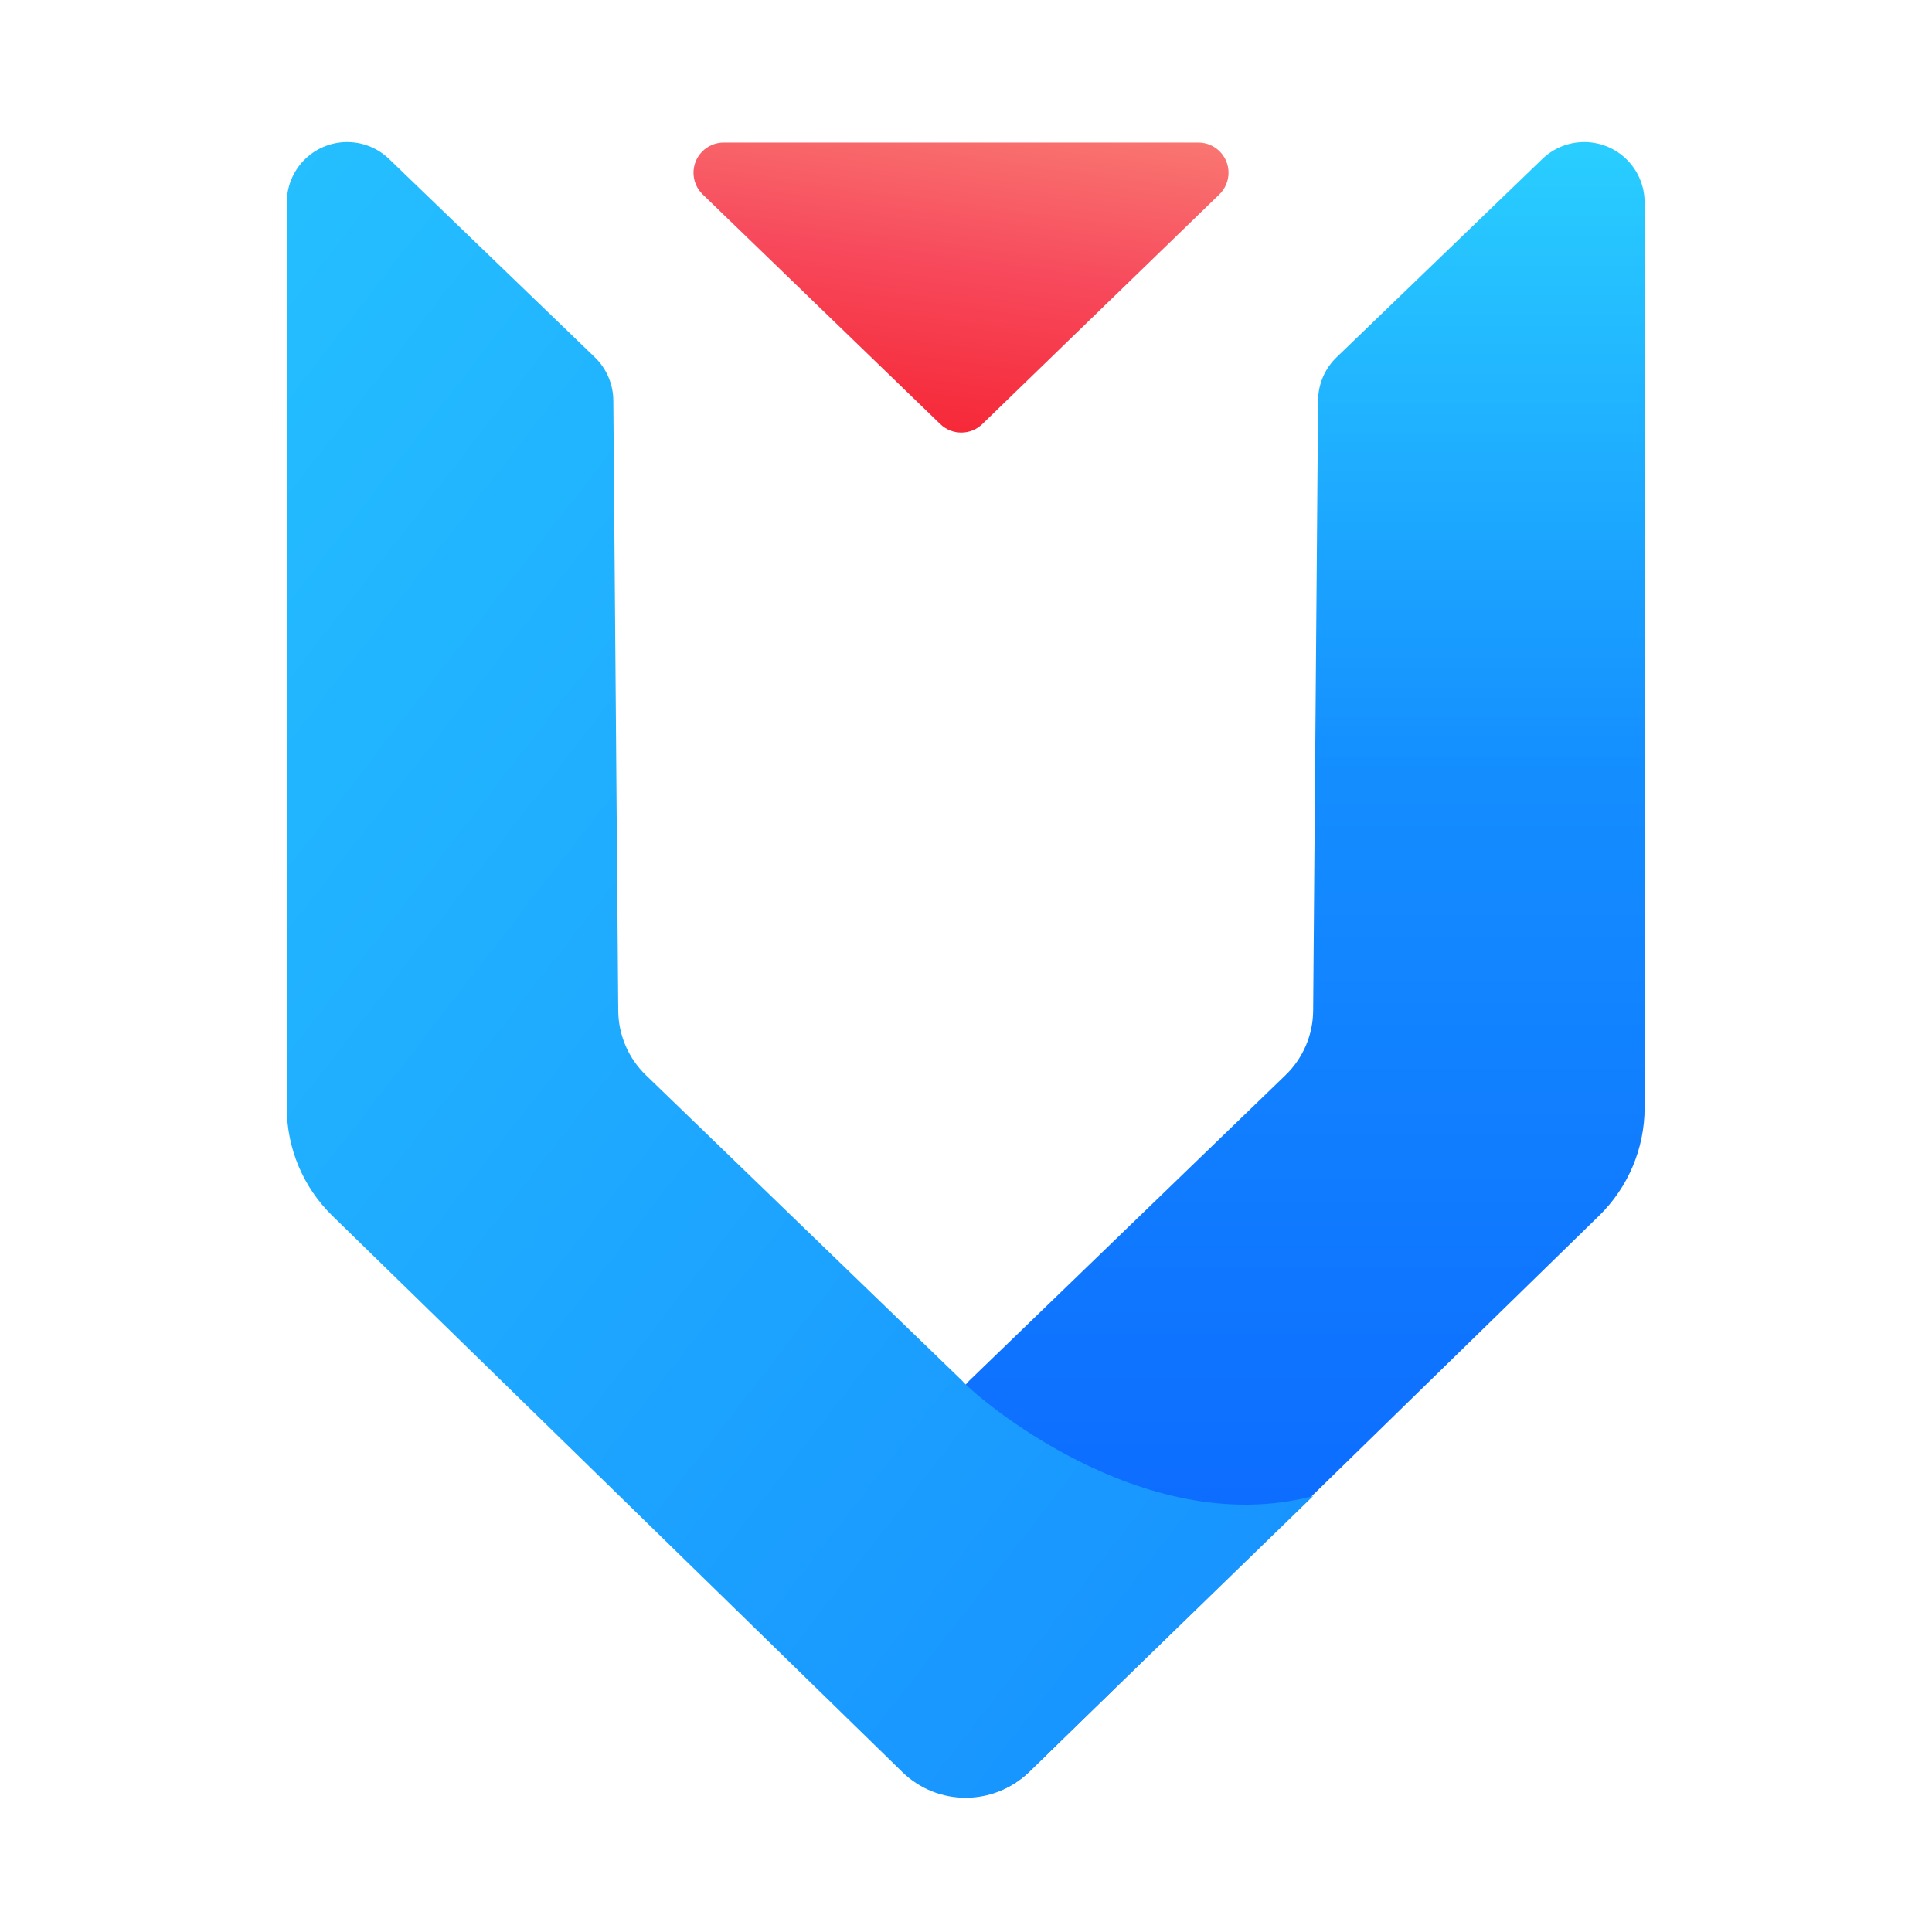
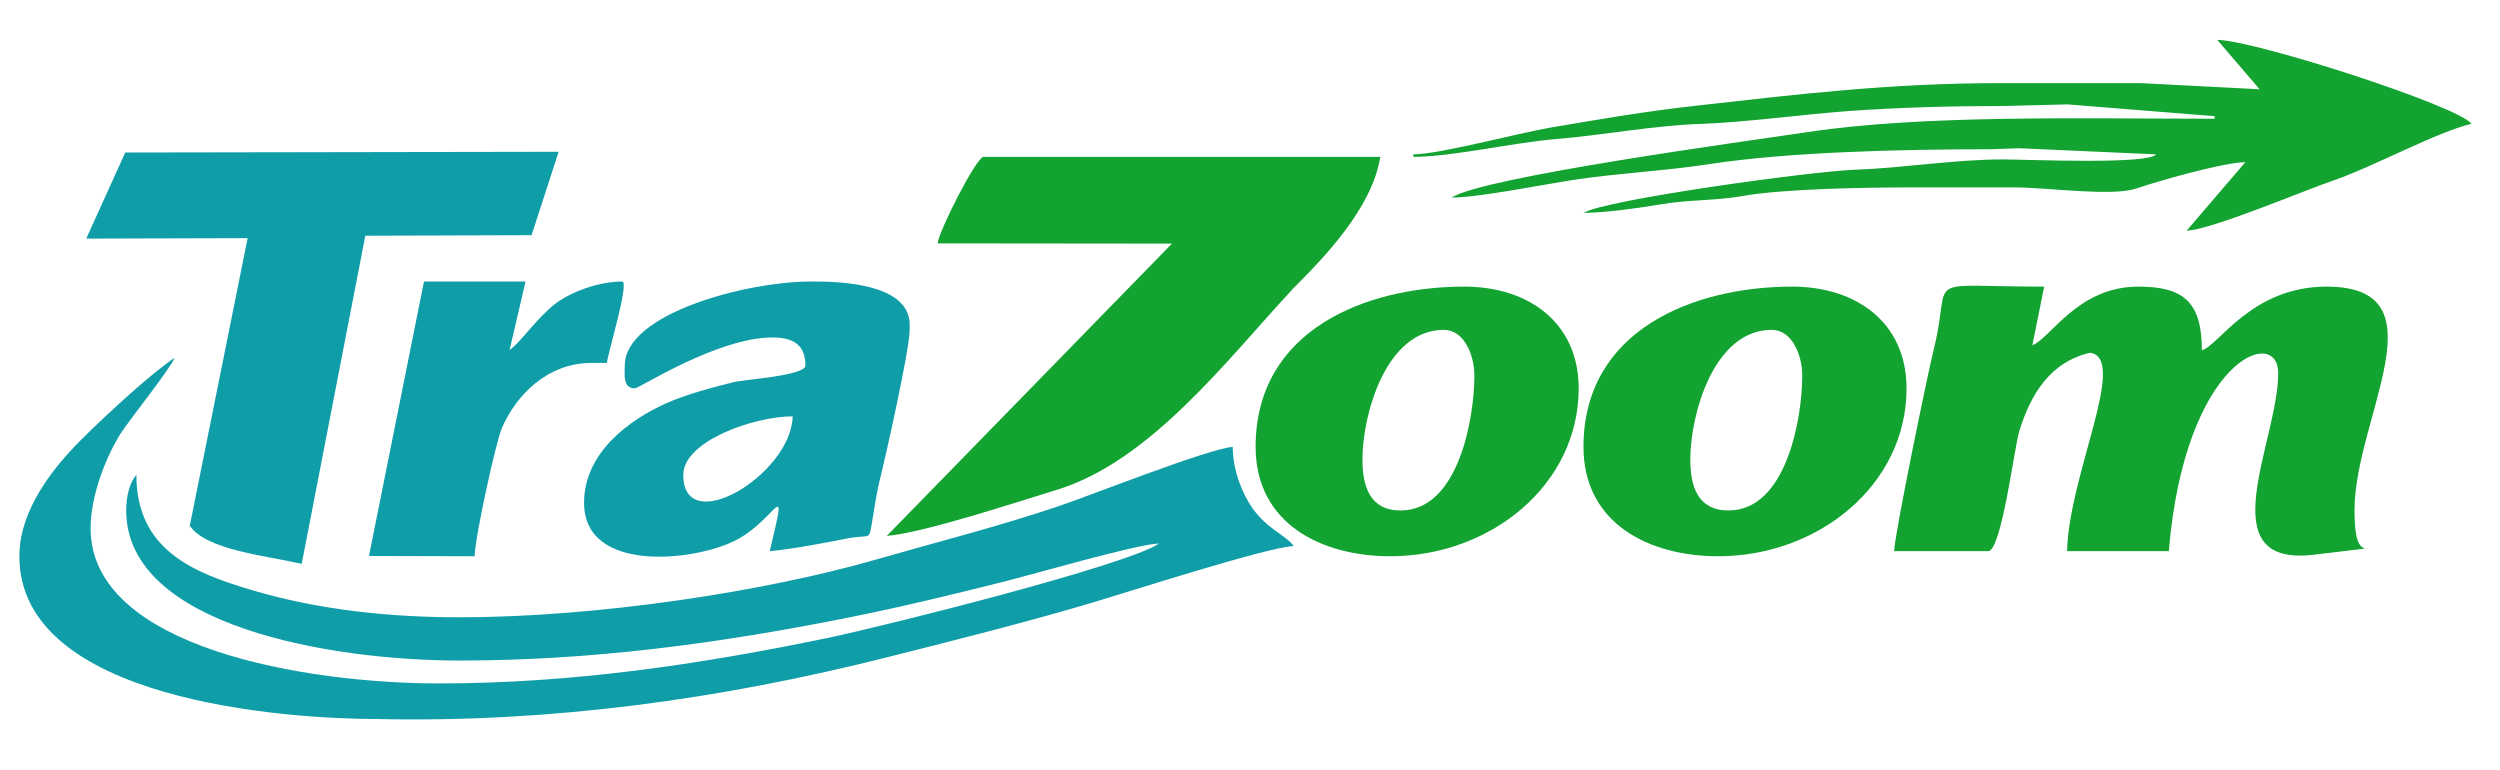
- <svg xmlns="http://www.w3.org/2000/svg" viewBox="0 0 128 128" version="1.1">
+ <svg xmlns="http://www.w3.org/2000/svg" xml:space="preserve" width="260mm" height="80mm" style="shape-rendering:geometricPrecision; text-rendering:geometricPrecision; image-rendering:optimizeQuality; fill-rule:evenodd; clip-rule:evenodd" viewBox="0 0 260 80">
  <defs>
-     <linearGradient x1="69.644%" y1="0%" x2="69.644%" y2="100%" id="linearGradient-1">
-       <stop stop-color="#29CDFF" offset="0%" />
-       <stop stop-color="#148EFF" offset="37.86%" />
-       <stop stop-color="#0A60FF" offset="100%" />
-     </linearGradient>
-     <linearGradient x1="-19.819%" y1="-36.793%" x2="138.579%" y2="157.638%" id="linearGradient-2">
-       <stop stop-color="#29CDFF" offset="0%" />
-       <stop stop-color="#0F78FF" offset="100%" />
-     </linearGradient>
-     <linearGradient x1="68.128%" y1="-35.691%" x2="30.44%" y2="114.943%" id="linearGradient-3">
-       <stop stop-color="#FA8E7D" offset="0%" />
-       <stop stop-color="#F74A5C" offset="51.264%" />
-       <stop stop-color="#F51D2C" offset="100%" />
-     </linearGradient>
+     <style type="text/css">
+    
+     .fil0 {fill:#0F9EA8}
+     .fil1 {fill:#12A331}
+    
+   </style>
  </defs>
-   <g id="Vue" stroke="none" stroke-width="1" fill="none" fill-rule="evenodd">
-     <g id="Group" transform="translate(19, 9)">
-       <path d="M89.96,90.48 C78.58,93.48 68.33,83.36 67.62,82.48 L46.66,62.229 C45.502,61.11 44.843,59.573 44.83,57.963 L44.504,17.521 C44.495,16.446 44.054,15.42 43.28,14.673 L29.646,1.532 C28.055,-0.002 25.523,0.045 23.99,1.635 C23.272,2.381 22.87,3.376 22.87,4.411 L22.87,64.386 C22.87,67.081 23.957,69.661 25.885,71.543 L63.6,108.352 C65.947,110.642 69.696,110.625 72.021,108.313" id="Path-Copy" fill="url(#linearGradient-1)" fill-rule="nonzero" transform="translate(56.415, 54.83116) scale(-1, 1) translate(-56.415, -54.83116) " />
-       <path d="M68,90.116 C56.62,93.116 45.46,83.36 44.75,82.48 L23.79,62.229 C22.632,61.11 21.973,59.573 21.96,57.963 L21.634,17.521 C21.625,16.446 21.184,15.42 20.41,14.673 L6.776,1.532 C5.185,-0.002 2.653,0.045 1.12,1.635 C0.402,2.381 3.90211878e-13,3.376 3.90798505e-13,4.411 L3.94351218e-13,64.386 C3.94681177e-13,67.081 1.087,69.661 3.015,71.543 L40.781,108.401 C43.107,110.671 46.818,110.677 49.15,108.413" id="Path" fill="url(#linearGradient-2)" fill-rule="nonzero" />
-       <path d="M43.298,19.099 L27.557,3.882 C26.762,3.115 26.741,1.849 27.509,1.054 C27.885,0.665 28.404,0.444 28.947,0.444 L60.393,0.444 C61.497,0.444 62.393,1.34 62.393,2.444 C62.393,2.986 62.173,3.504 61.784,3.881 L46.08,19.098 C45.305,19.848 44.074,19.849 43.298,19.099 Z" id="Path" fill="url(#linearGradient-3)" />
-     </g>
+   <g id="图层_x0020_1">
+     <path class="fil0" d="M2.013 57.85c0,15.018 27.682,16.931 37.302,16.931 17.931,0.382 35.578,-2.036 53.069,-6.455 7.155,-1.808 14.126,-3.549 21.103,-5.616 3.572,-1.058 18.476,-5.861 21.066,-5.918 -0.838,-1.144 -2.711,-1.726 -4.282,-3.919 -1.045,-1.459 -2.067,-3.962 -2.067,-6.399 -2.616,0.218 -14.641,5.004 -18.154,6.185 -6.427,2.16 -12.297,3.621 -19.042,5.561 -11.404,3.28 -28.828,5.979 -43.227,5.979 -7.19,0 -14.611,-0.761 -21.529,-2.81 -6.096,-1.806 -12.069,-4.155 -12.069,-12.005 -0.703,0.809 -1.058,2.221 -1.058,3.704 0,12.06 21.4,15.608 34.656,15.608 13.695,0 26.853,-1.756 40.277,-4.432 5.75,-1.146 10.932,-2.418 16.337,-3.769 3.006,-0.751 13.893,-3.918 16.138,-3.968 -3.205,2.227 -28.421,8.567 -34.596,9.848 -13.353,2.769 -26.594,4.702 -40.272,4.702 -13.741,0 -36.243,-3.657 -36.243,-16.137 0,-3.568 1.767,-7.792 3.224,-10.004 0.901,-1.368 5.327,-6.949 5.506,-7.721 -2.607,1.746 -7.38,6.189 -9.723,8.531 -2.611,2.611 -6.415,7.086 -6.415,12.104z" />
+     <path class="fil1" d="M196.986 57.321l9.788 0c1.378,0 2.721,-10.794 3.208,-12.4 1.18,-3.889 3.219,-7.267 7.374,-8.235 4.02,0.521 -2.205,12.745 -2.381,20.635l10.582 0c1.673,-20.097 11.376,-23.486 11.376,-18.518 0,7.087 -7.325,20.212 3.715,18.887l5.279 -0.633c-0.308,-0.211 -1.058,-0.207 -1.058,-3.968 0,-9.661 9.456,-23.28 -2.91,-23.28 -7.821,0 -11.2,6.143 -12.963,6.614 0,-5.025 -1.926,-6.614 -6.614,-6.614 -6.297,0 -9.104,5.358 -11.018,6.103l1.23 -6.103c-13.108,0 -9.554,-1.361 -11.431,6.293 -0.79,3.221 -4.141,19.615 -4.177,21.22z" />
+     <path class="fil1" d="M97.516 25.31l24.366 0.026 -29.657 30.397c3.877,-0.323 13.703,-3.578 17.691,-4.796 9.756,-2.98 17.757,-13.601 24.571,-20.931 3.231,-3.231 8.22,-8.363 9.06,-13.691l-41.27 0c-0.714,0 -4.656,7.725 -4.762,8.995z" />
+     <path class="fil0" d="M8.968 24.816l16.786 -0.049 -6.016 29.908c1.704,2.545 7.985,3.117 11.639,3.968l6.615 -34.127 17.29 -0.056 2.816 -8.674 -45.072 0.075 -4.057 8.954z" />
+     <path class="fil1" d="M234.996 9.284l-12.348 -0.64 -14.55 0c-11.786,0 -21.492,1.208 -31.77,2.357 -5.316,0.594 -9.809,1.379 -14.95,2.246 -3.543,0.598 -11.67,2.804 -14.391,2.804l0 0.265c3.965,0 10.438,-1.497 14.815,-1.852 4.809,-0.39 10.156,-1.413 15.088,-1.578 4.518,-0.151 10.583,-0.989 15.333,-1.334 5.205,-0.378 10.652,-0.527 16.14,-0.527l6.627 -0.17 15.331 1.228 0 0.265c-13.745,0 -30.151,-0.435 -42.272,1.379 -6.75,1.01 -33.679,4.656 -37.093,6.822 2.854,0 9.711,-1.405 13.169,-1.911 4.324,-0.631 9.149,-0.878 13.759,-1.585 8.123,-1.246 19.832,-1.531 29.157,-1.531l2.915 -0.106 14.281 0.635c-0.79,1.079 -13.329,0.538 -15.873,0.529 -4.909,-0.018 -10.631,0.91 -15.335,1.067 -4.651,0.155 -26.196,3.143 -28.316,4.488 2.265,0 5.816,-0.513 8.095,-0.9 2.746,-0.466 5.73,-0.365 8.413,-0.846 4.248,-0.761 12.818,-0.899 17.619,-0.899l10.582 0c3.624,0 10.234,0.984 12.799,0.101 2.149,-0.74 8.968,-2.695 11.297,-2.728l-6.106 7.125c2.471,-0.055 12.288,-4.204 15.181,-5.19 4.201,-1.431 10.827,-5.078 14.449,-5.921 -1.35,-1.843 -22.365,-8.639 -26.45,-8.735l4.406 5.142z" />
+     <path class="fil1" d="M130.584 46.474c0,7.937 6.774,11.376 14.021,11.376 10.338,0 19.577,-7.36 19.577,-17.46 0,-6.777 -5.142,-10.582 -11.905,-10.582 -10.177,0 -21.693,4.478 -21.693,16.667zm11.111 1.323c0,2.745 0.746,5.291 3.968,5.291 6.063,0 7.672,-9.688 7.672,-14.021 0,-2.193 -1.088,-4.762 -3.175,-4.762 -6.013,0 -8.466,8.768 -8.466,13.492z" />
+     <path class="fil0" d="M64.976 38.009c0,0.863 -0.25,2.381 1.058,2.381 0.427,0 8.585,-5.291 14.286,-5.291 2.206,0 3.439,0.781 3.439,2.91 0,1.071 -6.341,1.45 -7.513,1.746 -2.468,0.624 -4.997,1.299 -7.039,2.22 -3.683,1.661 -8.464,5.063 -8.464,10.319 0,7.457 11.816,6.066 15.964,3.795 4.195,-2.296 5.277,-6.903 3.348,1.232 2.065,-0.172 5.906,-0.886 7.957,-1.302 2.639,-0.535 2.32,0.434 2.732,-2.03 0.218,-1.307 0.437,-2.799 0.742,-4.02 0.605,-2.424 3.119,-13.608 3.119,-15.664l0 -0.529c0,-3.808 -5.709,-4.497 -9.788,-4.497l-0.529 0c-6.616,0 -19.312,3.321 -19.312,8.73zm6.085 11.376c0,6.688 11.241,-0.037 11.376,-6.085 -4.021,0 -11.376,2.575 -11.376,6.085z" />
+     <path class="fil0" d="M38.376 57.821l10.991 0.029c0,-1.853 2.199,-11.866 2.822,-13.315 1.46,-3.392 4.703,-6.791 9.347,-6.791l1.587 0c0.016,-0.73 2.378,-8.466 1.587,-8.466 -2.555,0 -5.438,1.147 -6.953,2.306 -1.897,1.452 -3.701,4.114 -4.759,4.82l1.659 -7.126 -10.564 0.004 -5.718 28.539z" />
+     <path class="fil1" d="M164.682 46.474c0,7.937 6.774,11.376 14.021,11.376 10.338,0 19.577,-7.36 19.577,-17.46 0,-6.777 -5.142,-10.582 -11.905,-10.582 -10.177,0 -21.693,4.478 -21.693,16.667zm11.111 1.323c0,2.745 0.746,5.291 3.968,5.291 6.063,0 7.672,-9.688 7.672,-14.021 0,-2.193 -1.088,-4.762 -3.175,-4.762 -6.013,0 -8.466,8.768 -8.466,13.492z" />
  </g>
</svg>
